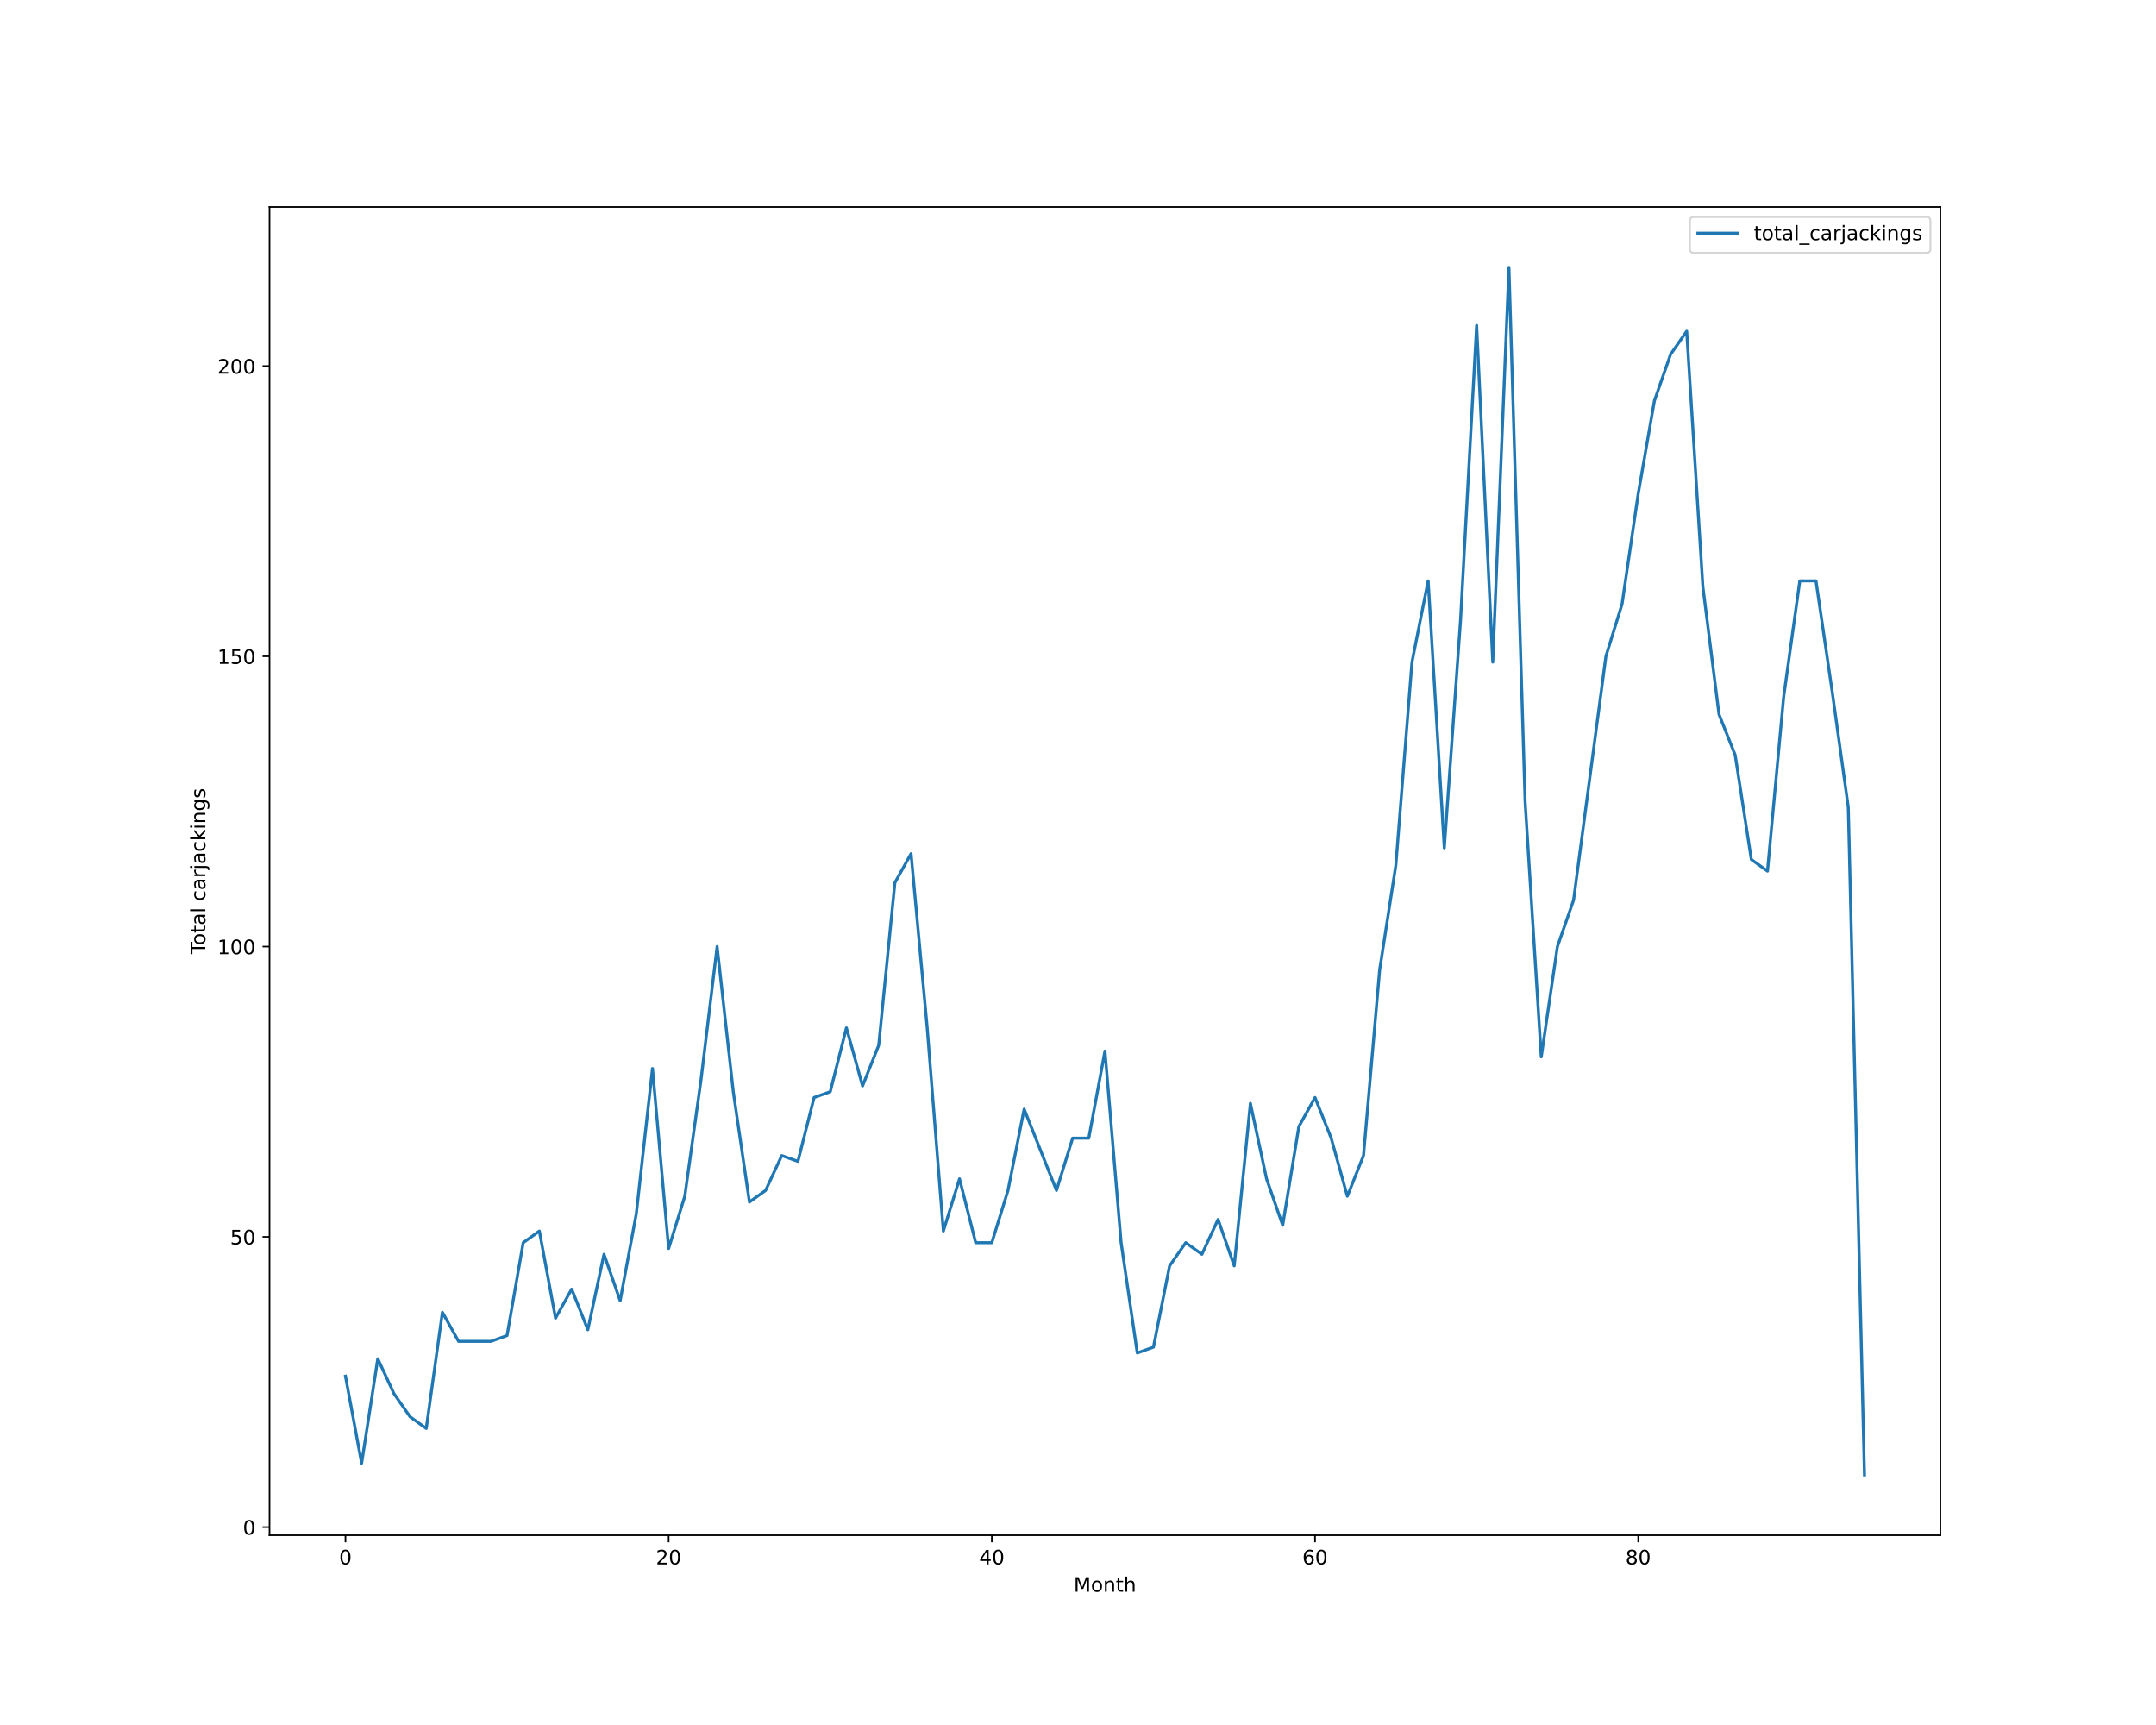
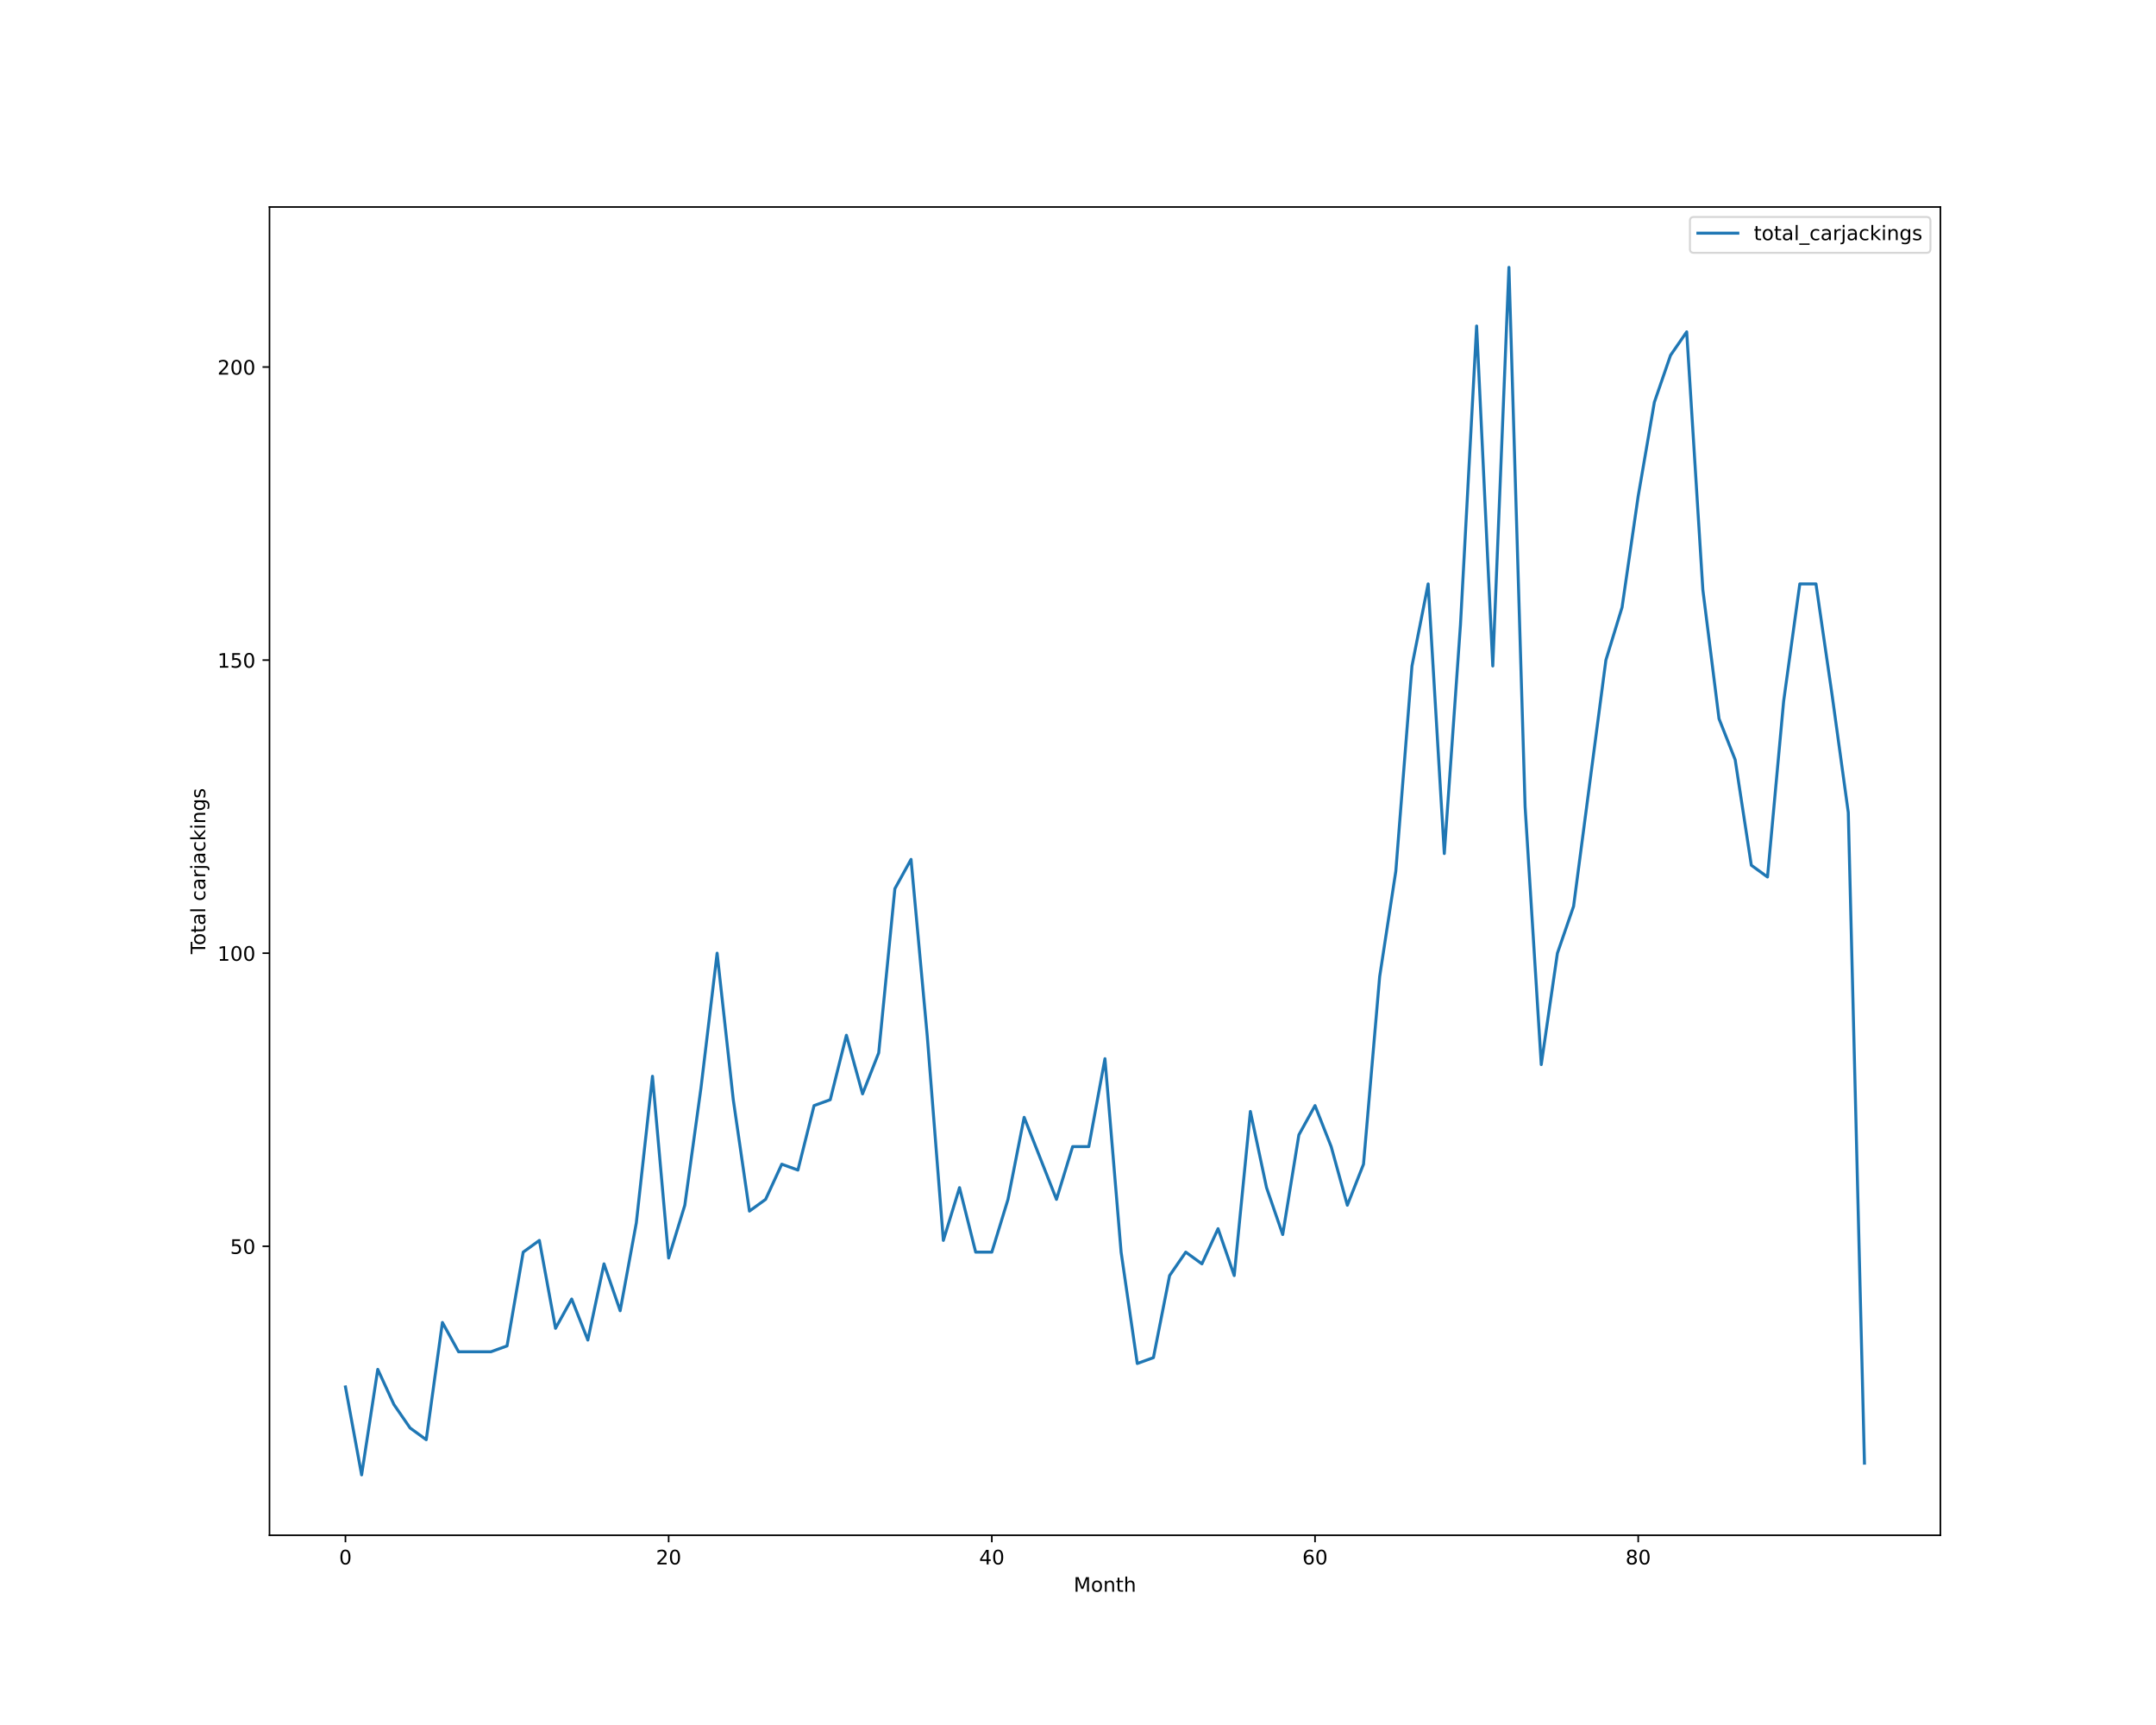
<svg xmlns="http://www.w3.org/2000/svg" xmlns:xlink="http://www.w3.org/1999/xlink" height="864pt" version="1.1" viewBox="0 0 1080 864" width="1080pt">
  <defs>
    <style type="text/css">*{stroke-linecap:butt;stroke-linejoin:round;}</style>
  </defs>
  <g id="figure_1">
    <g id="patch_1">
      <path d="M 0 864  L 1080 864  L 1080 0  L 0 0  z " style="fill:#ffffff;" />
    </g>
    <g id="axes_1">
      <g id="patch_2">
        <path d="M 135 768.96  L 972 768.96  L 972 103.68  L 135 103.68  z " style="fill:#ffffff;" />
      </g>
      <g id="matplotlib.axis_1">
        <g id="xtick_1">
          <g id="line2d_1">
            <defs>
-               <path d="M 0 0  L 0 3.5  " id="m2e14ce280d" style="stroke:#000000;stroke-width:0.8;" />
-             </defs>
-             <g>
-               <use style="stroke:#000000;stroke-width:0.8;" x="173.045" xlink:href="#m2e14ce280d" y="768.96" />
+               <path d="M 0 0  L 0 3.5  " id="mc01a6129c1" style="stroke:#000000;stroke-width:0.8;" />
+             </defs>
+             <g>
+               <use style="stroke:#000000;stroke-width:0.8;" x="173.045" xlink:href="#mc01a6129c1" y="768.96" />
            </g>
          </g>
          <g id="text_1">
            <g transform="translate(169.8642 783.5584)scale(0.1 -0.1)">
              <defs>
                <path d="M 2034 4250  Q 1547 4250 1301 3770  Q 1056 3291 1056 2328  Q 1056 1369 1301 889  Q 1547 409 2034 409  Q 2525 409 2770 889  Q 3016 1369 3016 2328  Q 3016 3291 2770 3770  Q 2525 4250 2034 4250  z M 2034 4750  Q 2819 4750 3233 4129  Q 3647 3509 3647 2328  Q 3647 1150 3233 529  Q 2819 -91 2034 -91  Q 1250 -91 836 529  Q 422 1150 422 2328  Q 422 3509 836 4129  Q 1250 4750 2034 4750  z " id="DejaVuSans-30" transform="scale(0.015625)" />
              </defs>
              <use xlink:href="#DejaVuSans-30" />
            </g>
          </g>
        </g>
        <g id="xtick_2">
          <g id="line2d_2">
            <g>
-               <use style="stroke:#000000;stroke-width:0.8;" x="334.941" xlink:href="#m2e14ce280d" y="768.96" />
+               <use style="stroke:#000000;stroke-width:0.8;" x="334.941" xlink:href="#mc01a6129c1" y="768.96" />
            </g>
          </g>
          <g id="text_2">
            <g transform="translate(328.5785 783.5584)scale(0.1 -0.1)">
              <defs>
                <path d="M 1228 531  L 3431 531  L 3431 0  L 469 0  L 469 531  Q 828 903 1448 1529  Q 2069 2156 2228 2338  Q 2531 2678 2651 2914  Q 2772 3150 2772 3378  Q 2772 3750 2511 3984  Q 2250 4219 1831 4219  Q 1534 4219 1204 4116  Q 875 4013 500 3803  L 500 4441  Q 881 4594 1212 4672  Q 1544 4750 1819 4750  Q 2544 4750 2975 4387  Q 3406 4025 3406 3419  Q 3406 3131 3298 2873  Q 3191 2616 2906 2266  Q 2828 2175 2409 1742  Q 1991 1309 1228 531  z " id="DejaVuSans-32" transform="scale(0.015625)" />
              </defs>
              <use xlink:href="#DejaVuSans-32" />
              <use x="63.623" xlink:href="#DejaVuSans-30" />
            </g>
          </g>
        </g>
        <g id="xtick_3">
          <g id="line2d_3">
            <g>
-               <use style="stroke:#000000;stroke-width:0.8;" x="496.837" xlink:href="#m2e14ce280d" y="768.96" />
+               <use style="stroke:#000000;stroke-width:0.8;" x="496.837" xlink:href="#mc01a6129c1" y="768.96" />
            </g>
          </g>
          <g id="text_3">
            <g transform="translate(490.4741 783.5584)scale(0.1 -0.1)">
              <defs>
                <path d="M 2419 4116  L 825 1625  L 2419 1625  L 2419 4116  z M 2253 4666  L 3047 4666  L 3047 1625  L 3713 1625  L 3713 1100  L 3047 1100  L 3047 0  L 2419 0  L 2419 1100  L 313 1100  L 313 1709  L 2253 4666  z " id="DejaVuSans-34" transform="scale(0.015625)" />
              </defs>
              <use xlink:href="#DejaVuSans-34" />
              <use x="63.623" xlink:href="#DejaVuSans-30" />
            </g>
          </g>
        </g>
        <g id="xtick_4">
          <g id="line2d_4">
            <g>
-               <use style="stroke:#000000;stroke-width:0.8;" x="658.732" xlink:href="#m2e14ce280d" y="768.96" />
+               <use style="stroke:#000000;stroke-width:0.8;" x="658.732" xlink:href="#mc01a6129c1" y="768.96" />
            </g>
          </g>
          <g id="text_4">
            <g transform="translate(652.3696 783.5584)scale(0.1 -0.1)">
              <defs>
                <path d="M 2113 2584  Q 1688 2584 1439 2293  Q 1191 2003 1191 1497  Q 1191 994 1439 701  Q 1688 409 2113 409  Q 2538 409 2786 701  Q 3034 994 3034 1497  Q 3034 2003 2786 2293  Q 2538 2584 2113 2584  z M 3366 4563  L 3366 3988  Q 3128 4100 2886 4159  Q 2644 4219 2406 4219  Q 1781 4219 1451 3797  Q 1122 3375 1075 2522  Q 1259 2794 1537 2939  Q 1816 3084 2150 3084  Q 2853 3084 3261 2657  Q 3669 2231 3669 1497  Q 3669 778 3244 343  Q 2819 -91 2113 -91  Q 1303 -91 875 529  Q 447 1150 447 2328  Q 447 3434 972 4092  Q 1497 4750 2381 4750  Q 2619 4750 2861 4703  Q 3103 4656 3366 4563  z " id="DejaVuSans-36" transform="scale(0.015625)" />
              </defs>
              <use xlink:href="#DejaVuSans-36" />
              <use x="63.623" xlink:href="#DejaVuSans-30" />
            </g>
          </g>
        </g>
        <g id="xtick_5">
          <g id="line2d_5">
            <g>
-               <use style="stroke:#000000;stroke-width:0.8;" x="820.628" xlink:href="#m2e14ce280d" y="768.96" />
+               <use style="stroke:#000000;stroke-width:0.8;" x="820.628" xlink:href="#mc01a6129c1" y="768.96" />
            </g>
          </g>
          <g id="text_5">
            <g transform="translate(814.2652 783.5584)scale(0.1 -0.1)">
              <defs>
                <path d="M 2034 2216  Q 1584 2216 1326 1975  Q 1069 1734 1069 1313  Q 1069 891 1326 650  Q 1584 409 2034 409  Q 2484 409 2743 651  Q 3003 894 3003 1313  Q 3003 1734 2745 1975  Q 2488 2216 2034 2216  z M 1403 2484  Q 997 2584 770 2862  Q 544 3141 544 3541  Q 544 4100 942 4425  Q 1341 4750 2034 4750  Q 2731 4750 3128 4425  Q 3525 4100 3525 3541  Q 3525 3141 3298 2862  Q 3072 2584 2669 2484  Q 3125 2378 3379 2068  Q 3634 1759 3634 1313  Q 3634 634 3220 271  Q 2806 -91 2034 -91  Q 1263 -91 848 271  Q 434 634 434 1313  Q 434 1759 690 2068  Q 947 2378 1403 2484  z M 1172 3481  Q 1172 3119 1398 2916  Q 1625 2713 2034 2713  Q 2441 2713 2670 2916  Q 2900 3119 2900 3481  Q 2900 3844 2670 4047  Q 2441 4250 2034 4250  Q 1625 4250 1398 4047  Q 1172 3844 1172 3481  z " id="DejaVuSans-38" transform="scale(0.015625)" />
              </defs>
              <use xlink:href="#DejaVuSans-38" />
              <use x="63.623" xlink:href="#DejaVuSans-30" />
            </g>
          </g>
        </g>
        <g id="text_6">
          <g transform="translate(537.8289 797.2366)scale(0.1 -0.1)">
            <defs>
              <path d="M 628 4666  L 1569 4666  L 2759 1491  L 3956 4666  L 4897 4666  L 4897 0  L 4281 0  L 4281 4097  L 3078 897  L 2444 897  L 1241 4097  L 1241 0  L 628 0  L 628 4666  z " id="DejaVuSans-4d" transform="scale(0.015625)" />
              <path d="M 1959 3097  Q 1497 3097 1228 2736  Q 959 2375 959 1747  Q 959 1119 1226 758  Q 1494 397 1959 397  Q 2419 397 2687 759  Q 2956 1122 2956 1747  Q 2956 2369 2687 2733  Q 2419 3097 1959 3097  z M 1959 3584  Q 2709 3584 3137 3096  Q 3566 2609 3566 1747  Q 3566 888 3137 398  Q 2709 -91 1959 -91  Q 1206 -91 779 398  Q 353 888 353 1747  Q 353 2609 779 3096  Q 1206 3584 1959 3584  z " id="DejaVuSans-6f" transform="scale(0.015625)" />
              <path d="M 3513 2113  L 3513 0  L 2938 0  L 2938 2094  Q 2938 2591 2744 2837  Q 2550 3084 2163 3084  Q 1697 3084 1428 2787  Q 1159 2491 1159 1978  L 1159 0  L 581 0  L 581 3500  L 1159 3500  L 1159 2956  Q 1366 3272 1645 3428  Q 1925 3584 2291 3584  Q 2894 3584 3203 3211  Q 3513 2838 3513 2113  z " id="DejaVuSans-6e" transform="scale(0.015625)" />
              <path d="M 1172 4494  L 1172 3500  L 2356 3500  L 2356 3053  L 1172 3053  L 1172 1153  Q 1172 725 1289 603  Q 1406 481 1766 481  L 2356 481  L 2356 0  L 1766 0  Q 1100 0 847 248  Q 594 497 594 1153  L 594 3053  L 172 3053  L 172 3500  L 594 3500  L 594 4494  L 1172 4494  z " id="DejaVuSans-74" transform="scale(0.015625)" />
              <path d="M 3513 2113  L 3513 0  L 2938 0  L 2938 2094  Q 2938 2591 2744 2837  Q 2550 3084 2163 3084  Q 1697 3084 1428 2787  Q 1159 2491 1159 1978  L 1159 0  L 581 0  L 581 4863  L 1159 4863  L 1159 2956  Q 1366 3272 1645 3428  Q 1925 3584 2291 3584  Q 2894 3584 3203 3211  Q 3513 2838 3513 2113  z " id="DejaVuSans-68" transform="scale(0.015625)" />
            </defs>
            <use xlink:href="#DejaVuSans-4d" />
            <use x="86.279" xlink:href="#DejaVuSans-6f" />
            <use x="147.461" xlink:href="#DejaVuSans-6e" />
            <use x="210.84" xlink:href="#DejaVuSans-74" />
            <use x="250.049" xlink:href="#DejaVuSans-68" />
          </g>
        </g>
      </g>
      <g id="matplotlib.axis_2">
        <g id="ytick_1">
          <g id="line2d_6">
            <defs>
-               <path d="M 0 0  L -3.5 0  " id="ma2db8d42cd" style="stroke:#000000;stroke-width:0.8;" />
-             </defs>
-             <g>
-               <use style="stroke:#000000;stroke-width:0.8;" x="135" xlink:href="#ma2db8d42cd" y="764.889" />
+               <path d="M 0 0  L -3.5 0  " id="m95b455b197" style="stroke:#000000;stroke-width:0.8;" />
+             </defs>
+             <g>
+               <use style="stroke:#000000;stroke-width:0.8;" x="135" xlink:href="#m95b455b197" y="624.219" />
            </g>
          </g>
          <g id="text_7">
-             <g transform="translate(121.6375 768.6884)scale(0.1 -0.1)">
-               <use xlink:href="#DejaVuSans-30" />
+             <g transform="translate(115.275 628.0182)scale(0.1 -0.1)">
+               <defs>
+                 <path d="M 691 4666  L 3169 4666  L 3169 4134  L 1269 4134  L 1269 2991  Q 1406 3038 1543 3061  Q 1681 3084 1819 3084  Q 2600 3084 3056 2656  Q 3513 2228 3513 1497  Q 3513 744 3044 326  Q 2575 -91 1722 -91  Q 1428 -91 1123 -41  Q 819 9 494 109  L 494 744  Q 775 591 1075 516  Q 1375 441 1709 441  Q 2250 441 2565 725  Q 2881 1009 2881 1497  Q 2881 1984 2565 2268  Q 2250 2553 1709 2553  Q 1456 2553 1204 2497  Q 953 2441 691 2322  L 691 4666  z " id="DejaVuSans-35" transform="scale(0.015625)" />
+               </defs>
+               <use xlink:href="#DejaVuSans-35" />
+               <use x="63.623" xlink:href="#DejaVuSans-30" />
            </g>
          </g>
        </g>
        <g id="ytick_2">
          <g id="line2d_7">
            <g>
-               <use style="stroke:#000000;stroke-width:0.8;" x="135" xlink:href="#ma2db8d42cd" y="619.505" />
+               <use style="stroke:#000000;stroke-width:0.8;" x="135" xlink:href="#m95b455b197" y="477.423" />
            </g>
          </g>
          <g id="text_8">
-             <g transform="translate(115.275 623.3038)scale(0.1 -0.1)">
-               <defs>
-                 <path d="M 691 4666  L 3169 4666  L 3169 4134  L 1269 4134  L 1269 2991  Q 1406 3038 1543 3061  Q 1681 3084 1819 3084  Q 2600 3084 3056 2656  Q 3513 2228 3513 1497  Q 3513 744 3044 326  Q 2575 -91 1722 -91  Q 1428 -91 1123 -41  Q 819 9 494 109  L 494 744  Q 775 591 1075 516  Q 1375 441 1709 441  Q 2250 441 2565 725  Q 2881 1009 2881 1497  Q 2881 1984 2565 2268  Q 2250 2553 1709 2553  Q 1456 2553 1204 2497  Q 953 2441 691 2322  L 691 4666  z " id="DejaVuSans-35" transform="scale(0.015625)" />
-               </defs>
-               <use xlink:href="#DejaVuSans-35" />
-               <use x="63.623" xlink:href="#DejaVuSans-30" />
+             <g transform="translate(108.9125 481.2221)scale(0.1 -0.1)">
+               <defs>
+                 <path d="M 794 531  L 1825 531  L 1825 4091  L 703 3866  L 703 4441  L 1819 4666  L 2450 4666  L 2450 531  L 3481 531  L 3481 0  L 794 0  L 794 531  z " id="DejaVuSans-31" transform="scale(0.015625)" />
+               </defs>
+               <use xlink:href="#DejaVuSans-31" />
+               <use x="63.623" xlink:href="#DejaVuSans-30" />
+               <use x="127.246" xlink:href="#DejaVuSans-30" />
            </g>
          </g>
        </g>
        <g id="ytick_3">
          <g id="line2d_8">
            <g>
-               <use style="stroke:#000000;stroke-width:0.8;" x="135" xlink:href="#ma2db8d42cd" y="474.12" />
+               <use style="stroke:#000000;stroke-width:0.8;" x="135" xlink:href="#m95b455b197" y="330.627" />
            </g>
          </g>
          <g id="text_9">
-             <g transform="translate(108.9125 477.9192)scale(0.1 -0.1)">
-               <defs>
-                 <path d="M 794 531  L 1825 531  L 1825 4091  L 703 3866  L 703 4441  L 1819 4666  L 2450 4666  L 2450 531  L 3481 531  L 3481 0  L 794 0  L 794 531  z " id="DejaVuSans-31" transform="scale(0.015625)" />
-               </defs>
-               <use xlink:href="#DejaVuSans-31" />
-               <use x="63.623" xlink:href="#DejaVuSans-30" />
-               <use x="127.246" xlink:href="#DejaVuSans-30" />
-             </g>
-           </g>
-         </g>
-         <g id="ytick_4">
-           <g id="line2d_9">
-             <g>
-               <use style="stroke:#000000;stroke-width:0.8;" x="135" xlink:href="#ma2db8d42cd" y="328.735" />
-             </g>
-           </g>
-           <g id="text_10">
-             <g transform="translate(108.9125 332.5346)scale(0.1 -0.1)">
+             <g transform="translate(108.9125 334.426)scale(0.1 -0.1)">
              <use xlink:href="#DejaVuSans-31" />
              <use x="63.623" xlink:href="#DejaVuSans-35" />
              <use x="127.246" xlink:href="#DejaVuSans-30" />
            </g>
          </g>
        </g>
-         <g id="ytick_5">
-           <g id="line2d_10">
-             <g>
-               <use style="stroke:#000000;stroke-width:0.8;" x="135" xlink:href="#ma2db8d42cd" y="183.351" />
-             </g>
-           </g>
-           <g id="text_11">
-             <g transform="translate(108.9125 187.15)scale(0.1 -0.1)">
+         <g id="ytick_4">
+           <g id="line2d_9">
+             <g>
+               <use style="stroke:#000000;stroke-width:0.8;" x="135" xlink:href="#m95b455b197" y="183.831" />
+             </g>
+           </g>
+           <g id="text_10">
+             <g transform="translate(108.9125 187.6299)scale(0.1 -0.1)">
              <use xlink:href="#DejaVuSans-32" />
              <use x="63.623" xlink:href="#DejaVuSans-30" />
              <use x="127.246" xlink:href="#DejaVuSans-30" />
            </g>
          </g>
        </g>
-         <g id="text_12">
+         <g id="text_11">
          <g transform="translate(102.8328 477.8888)rotate(-90)scale(0.1 -0.1)">
            <defs>
              <path d="M -19 4666  L 3928 4666  L 3928 4134  L 2272 4134  L 2272 0  L 1638 0  L 1638 4134  L -19 4134  L -19 4666  z " id="DejaVuSans-54" transform="scale(0.015625)" />
              <path d="M 2194 1759  Q 1497 1759 1228 1600  Q 959 1441 959 1056  Q 959 750 1161 570  Q 1363 391 1709 391  Q 2188 391 2477 730  Q 2766 1069 2766 1631  L 2766 1759  L 2194 1759  z M 3341 1997  L 3341 0  L 2766 0  L 2766 531  Q 2569 213 2275 61  Q 1981 -91 1556 -91  Q 1019 -91 701 211  Q 384 513 384 1019  Q 384 1609 779 1909  Q 1175 2209 1959 2209  L 2766 2209  L 2766 2266  Q 2766 2663 2505 2880  Q 2244 3097 1772 3097  Q 1472 3097 1187 3025  Q 903 2953 641 2809  L 641 3341  Q 956 3463 1253 3523  Q 1550 3584 1831 3584  Q 2591 3584 2966 3190  Q 3341 2797 3341 1997  z " id="DejaVuSans-61" transform="scale(0.015625)" />
              <path d="M 603 4863  L 1178 4863  L 1178 0  L 603 0  L 603 4863  z " id="DejaVuSans-6c" transform="scale(0.015625)" />
              <path id="DejaVuSans-20" transform="scale(0.015625)" />
              <path d="M 3122 3366  L 3122 2828  Q 2878 2963 2633 3030  Q 2388 3097 2138 3097  Q 1578 3097 1268 2742  Q 959 2388 959 1747  Q 959 1106 1268 751  Q 1578 397 2138 397  Q 2388 397 2633 464  Q 2878 531 3122 666  L 3122 134  Q 2881 22 2623 -34  Q 2366 -91 2075 -91  Q 1284 -91 818 406  Q 353 903 353 1747  Q 353 2603 823 3093  Q 1294 3584 2113 3584  Q 2378 3584 2631 3529  Q 2884 3475 3122 3366  z " id="DejaVuSans-63" transform="scale(0.015625)" />
              <path d="M 2631 2963  Q 2534 3019 2420 3045  Q 2306 3072 2169 3072  Q 1681 3072 1420 2755  Q 1159 2438 1159 1844  L 1159 0  L 581 0  L 581 3500  L 1159 3500  L 1159 2956  Q 1341 3275 1631 3429  Q 1922 3584 2338 3584  Q 2397 3584 2469 3576  Q 2541 3569 2628 3553  L 2631 2963  z " id="DejaVuSans-72" transform="scale(0.015625)" />
              <path d="M 603 3500  L 1178 3500  L 1178 -63  Q 1178 -731 923 -1031  Q 669 -1331 103 -1331  L -116 -1331  L -116 -844  L 38 -844  Q 366 -844 484 -692  Q 603 -541 603 -63  L 603 3500  z M 603 4863  L 1178 4863  L 1178 4134  L 603 4134  L 603 4863  z " id="DejaVuSans-6a" transform="scale(0.015625)" />
              <path d="M 581 4863  L 1159 4863  L 1159 1991  L 2875 3500  L 3609 3500  L 1753 1863  L 3688 0  L 2938 0  L 1159 1709  L 1159 0  L 581 0  L 581 4863  z " id="DejaVuSans-6b" transform="scale(0.015625)" />
              <path d="M 603 3500  L 1178 3500  L 1178 0  L 603 0  L 603 3500  z M 603 4863  L 1178 4863  L 1178 4134  L 603 4134  L 603 4863  z " id="DejaVuSans-69" transform="scale(0.015625)" />
              <path d="M 2906 1791  Q 2906 2416 2648 2759  Q 2391 3103 1925 3103  Q 1463 3103 1205 2759  Q 947 2416 947 1791  Q 947 1169 1205 825  Q 1463 481 1925 481  Q 2391 481 2648 825  Q 2906 1169 2906 1791  z M 3481 434  Q 3481 -459 3084 -895  Q 2688 -1331 1869 -1331  Q 1566 -1331 1297 -1286  Q 1028 -1241 775 -1147  L 775 -588  Q 1028 -725 1275 -790  Q 1522 -856 1778 -856  Q 2344 -856 2625 -561  Q 2906 -266 2906 331  L 2906 616  Q 2728 306 2450 153  Q 2172 0 1784 0  Q 1141 0 747 490  Q 353 981 353 1791  Q 353 2603 747 3093  Q 1141 3584 1784 3584  Q 2172 3584 2450 3431  Q 2728 3278 2906 2969  L 2906 3500  L 3481 3500  L 3481 434  z " id="DejaVuSans-67" transform="scale(0.015625)" />
              <path d="M 2834 3397  L 2834 2853  Q 2591 2978 2328 3040  Q 2066 3103 1784 3103  Q 1356 3103 1142 2972  Q 928 2841 928 2578  Q 928 2378 1081 2264  Q 1234 2150 1697 2047  L 1894 2003  Q 2506 1872 2764 1633  Q 3022 1394 3022 966  Q 3022 478 2636 193  Q 2250 -91 1575 -91  Q 1294 -91 989 -36  Q 684 19 347 128  L 347 722  Q 666 556 975 473  Q 1284 391 1588 391  Q 1994 391 2212 530  Q 2431 669 2431 922  Q 2431 1156 2273 1281  Q 2116 1406 1581 1522  L 1381 1569  Q 847 1681 609 1914  Q 372 2147 372 2553  Q 372 3047 722 3315  Q 1072 3584 1716 3584  Q 2034 3584 2315 3537  Q 2597 3491 2834 3397  z " id="DejaVuSans-73" transform="scale(0.015625)" />
            </defs>
            <use xlink:href="#DejaVuSans-54" />
            <use x="44.084" xlink:href="#DejaVuSans-6f" />
            <use x="105.266" xlink:href="#DejaVuSans-74" />
            <use x="144.475" xlink:href="#DejaVuSans-61" />
            <use x="205.754" xlink:href="#DejaVuSans-6c" />
            <use x="233.537" xlink:href="#DejaVuSans-20" />
            <use x="265.324" xlink:href="#DejaVuSans-63" />
            <use x="320.305" xlink:href="#DejaVuSans-61" />
            <use x="381.584" xlink:href="#DejaVuSans-72" />
            <use x="422.697" xlink:href="#DejaVuSans-6a" />
            <use x="450.48" xlink:href="#DejaVuSans-61" />
            <use x="511.76" xlink:href="#DejaVuSans-63" />
            <use x="566.74" xlink:href="#DejaVuSans-6b" />
            <use x="624.65" xlink:href="#DejaVuSans-69" />
            <use x="652.434" xlink:href="#DejaVuSans-6e" />
            <use x="715.812" xlink:href="#DejaVuSans-67" />
            <use x="779.289" xlink:href="#DejaVuSans-73" />
          </g>
        </g>
      </g>
-       <g id="line2d_11">
-         <path clip-path="url(#pf52b6a8d39)" d="M 173.045 689.289  L 181.14 732.905  L 189.235 680.566  L 197.33 698.012  L 205.425 709.643  L 213.519 715.458  L 221.614 657.305  L 229.709 671.843  L 237.804 671.843  L 245.898 671.843  L 253.993 668.935  L 262.088 622.412  L 270.183 616.597  L 278.278 660.212  L 286.372 645.674  L 294.467 666.028  L 302.562 628.228  L 310.657 651.489  L 318.751 607.874  L 326.846 535.182  L 334.941 625.32  L 343.036 599.151  L 351.131 540.997  L 359.225 474.12  L 367.32 546.812  L 375.415 602.058  L 383.51 596.243  L 391.604 578.797  L 399.699 581.705  L 407.794 549.72  L 415.889 546.812  L 423.984 514.828  L 432.078 543.905  L 440.173 523.551  L 448.268 442.135  L 456.363 427.597  L 464.457 514.828  L 472.552 616.597  L 480.647 590.428  L 488.742 622.412  L 496.837 622.412  L 504.931 596.243  L 513.026 555.535  L 521.121 575.889  L 529.216 596.243  L 537.31 570.074  L 545.405 570.074  L 553.5 526.458  L 561.595 622.412  L 569.69 677.658  L 577.784 674.751  L 585.879 634.043  L 593.974 622.412  L 602.069 628.228  L 610.163 610.782  L 618.258 634.043  L 626.353 552.628  L 634.448 590.428  L 642.543 613.689  L 650.637 564.258  L 658.732 549.72  L 666.827 570.074  L 674.922 599.151  L 683.016 578.797  L 691.111 485.751  L 699.206 433.412  L 707.301 331.643  L 715.396 290.935  L 723.49 424.689  L 731.585 311.289  L 739.68 162.997  L 747.775 331.643  L 755.869 133.92  L 763.964 401.428  L 772.059 529.366  L 780.154 474.12  L 788.249 450.858  L 796.343 389.797  L 804.438 328.735  L 812.533 302.566  L 820.628 247.32  L 828.722 200.797  L 836.817 177.535  L 844.912 165.905  L 853.007 293.843  L 861.102 357.812  L 869.196 378.166  L 877.291 430.505  L 885.386 436.32  L 893.481 349.089  L 901.575 290.935  L 909.67 290.935  L 917.765 346.182  L 925.86 404.335  L 933.955 738.72  " style="fill:none;stroke:#1f77b4;stroke-linecap:square;stroke-width:1.5;" />
+       <g id="line2d_10">
+         <path clip-path="url(#p6a0b9ea1fb)" d="M 173.045 694.681  L 181.14 738.72  L 189.235 685.873  L 197.33 703.489  L 205.425 715.233  L 213.519 721.104  L 221.614 662.386  L 229.709 677.066  L 237.804 677.066  L 245.898 677.066  L 253.993 674.13  L 262.088 627.155  L 270.183 621.283  L 278.278 665.322  L 286.372 650.642  L 294.467 671.194  L 302.562 633.027  L 310.657 656.514  L 318.751 612.475  L 326.846 539.077  L 334.941 630.091  L 343.036 603.668  L 351.131 544.949  L 359.225 477.423  L 367.32 550.821  L 375.415 606.603  L 383.51 600.732  L 391.604 583.116  L 399.699 586.052  L 407.794 553.757  L 415.889 550.821  L 423.984 518.526  L 432.078 547.885  L 440.173 527.334  L 448.268 445.128  L 456.363 430.448  L 464.457 518.526  L 472.552 621.283  L 480.647 594.86  L 488.742 627.155  L 496.837 627.155  L 504.931 600.732  L 513.026 559.629  L 521.121 580.18  L 529.216 600.732  L 537.31 574.308  L 545.405 574.308  L 553.5 530.27  L 561.595 627.155  L 569.69 682.937  L 577.784 680.002  L 585.879 638.899  L 593.974 627.155  L 602.069 633.027  L 610.163 615.411  L 618.258 638.899  L 626.353 556.693  L 634.448 594.86  L 642.543 618.347  L 650.637 568.437  L 658.732 553.757  L 666.827 574.308  L 674.922 603.668  L 683.016 583.116  L 691.111 489.167  L 699.206 436.32  L 707.301 333.563  L 715.396 292.46  L 723.49 427.512  L 731.585 313.011  L 739.68 163.279  L 747.775 333.563  L 755.869 133.92  L 763.964 404.025  L 772.059 533.205  L 780.154 477.423  L 788.249 453.936  L 796.343 392.281  L 804.438 330.627  L 812.533 304.203  L 820.628 248.421  L 828.722 201.446  L 836.817 177.959  L 844.912 166.215  L 853.007 295.396  L 861.102 359.986  L 869.196 380.537  L 877.291 433.384  L 885.386 439.256  L 893.481 351.178  L 901.575 292.46  L 909.67 292.46  L 917.765 348.242  L 925.86 406.961  L 933.955 732.848  " style="fill:none;stroke:#1f77b4;stroke-linecap:square;stroke-width:1.5;" />
      </g>
      <g id="patch_3">
        <path d="M 135 768.96  L 135 103.68  " style="fill:none;stroke:#000000;stroke-linecap:square;stroke-linejoin:miter;stroke-width:0.8;" />
      </g>
      <g id="patch_4">
        <path d="M 972 768.96  L 972 103.68  " style="fill:none;stroke:#000000;stroke-linecap:square;stroke-linejoin:miter;stroke-width:0.8;" />
      </g>
      <g id="patch_5">
        <path d="M 135 768.96  L 972 768.96  " style="fill:none;stroke:#000000;stroke-linecap:square;stroke-linejoin:miter;stroke-width:0.8;" />
      </g>
      <g id="patch_6">
        <path d="M 135 103.68  L 972 103.68  " style="fill:none;stroke:#000000;stroke-linecap:square;stroke-linejoin:miter;stroke-width:0.8;" />
      </g>
      <g id="legend_1">
        <g id="patch_7">
          <path d="M 848.528 126.636  L 965 126.636  Q 967 126.636 967 124.636  L 967 110.68  Q 967 108.68 965 108.68  L 848.528 108.68  Q 846.528 108.68 846.528 110.68  L 846.528 124.636  Q 846.528 126.636 848.528 126.636  z " style="fill:#ffffff;opacity:0.8;stroke:#cccccc;stroke-linejoin:miter;" />
        </g>
-         <g id="line2d_12">
+         <g id="line2d_11">
          <path d="M 850.528 116.778  L 870.528 116.778  " style="fill:none;stroke:#1f77b4;stroke-linecap:square;stroke-width:1.5;" />
        </g>
-         <g id="line2d_13" />
-         <g id="text_13">
+         <g id="line2d_12" />
+         <g id="text_12">
          <g transform="translate(878.5281 120.2784)scale(0.1 -0.1)">
            <defs>
              <path d="M 3263 -1063  L 3263 -1509  L -63 -1509  L -63 -1063  L 3263 -1063  z " id="DejaVuSans-5f" transform="scale(0.015625)" />
            </defs>
            <use xlink:href="#DejaVuSans-74" />
            <use x="39.209" xlink:href="#DejaVuSans-6f" />
            <use x="100.391" xlink:href="#DejaVuSans-74" />
            <use x="139.6" xlink:href="#DejaVuSans-61" />
            <use x="200.879" xlink:href="#DejaVuSans-6c" />
            <use x="228.662" xlink:href="#DejaVuSans-5f" />
            <use x="278.662" xlink:href="#DejaVuSans-63" />
            <use x="333.643" xlink:href="#DejaVuSans-61" />
            <use x="394.922" xlink:href="#DejaVuSans-72" />
            <use x="436.035" xlink:href="#DejaVuSans-6a" />
            <use x="463.818" xlink:href="#DejaVuSans-61" />
            <use x="525.098" xlink:href="#DejaVuSans-63" />
            <use x="580.078" xlink:href="#DejaVuSans-6b" />
            <use x="637.988" xlink:href="#DejaVuSans-69" />
            <use x="665.771" xlink:href="#DejaVuSans-6e" />
            <use x="729.15" xlink:href="#DejaVuSans-67" />
            <use x="792.627" xlink:href="#DejaVuSans-73" />
          </g>
        </g>
      </g>
    </g>
  </g>
  <defs>
-     <clipPath id="pf52b6a8d39">
+     <clipPath id="p6a0b9ea1fb">
      <rect height="665.28" width="837" x="135" y="103.68" />
    </clipPath>
  </defs>
</svg>
